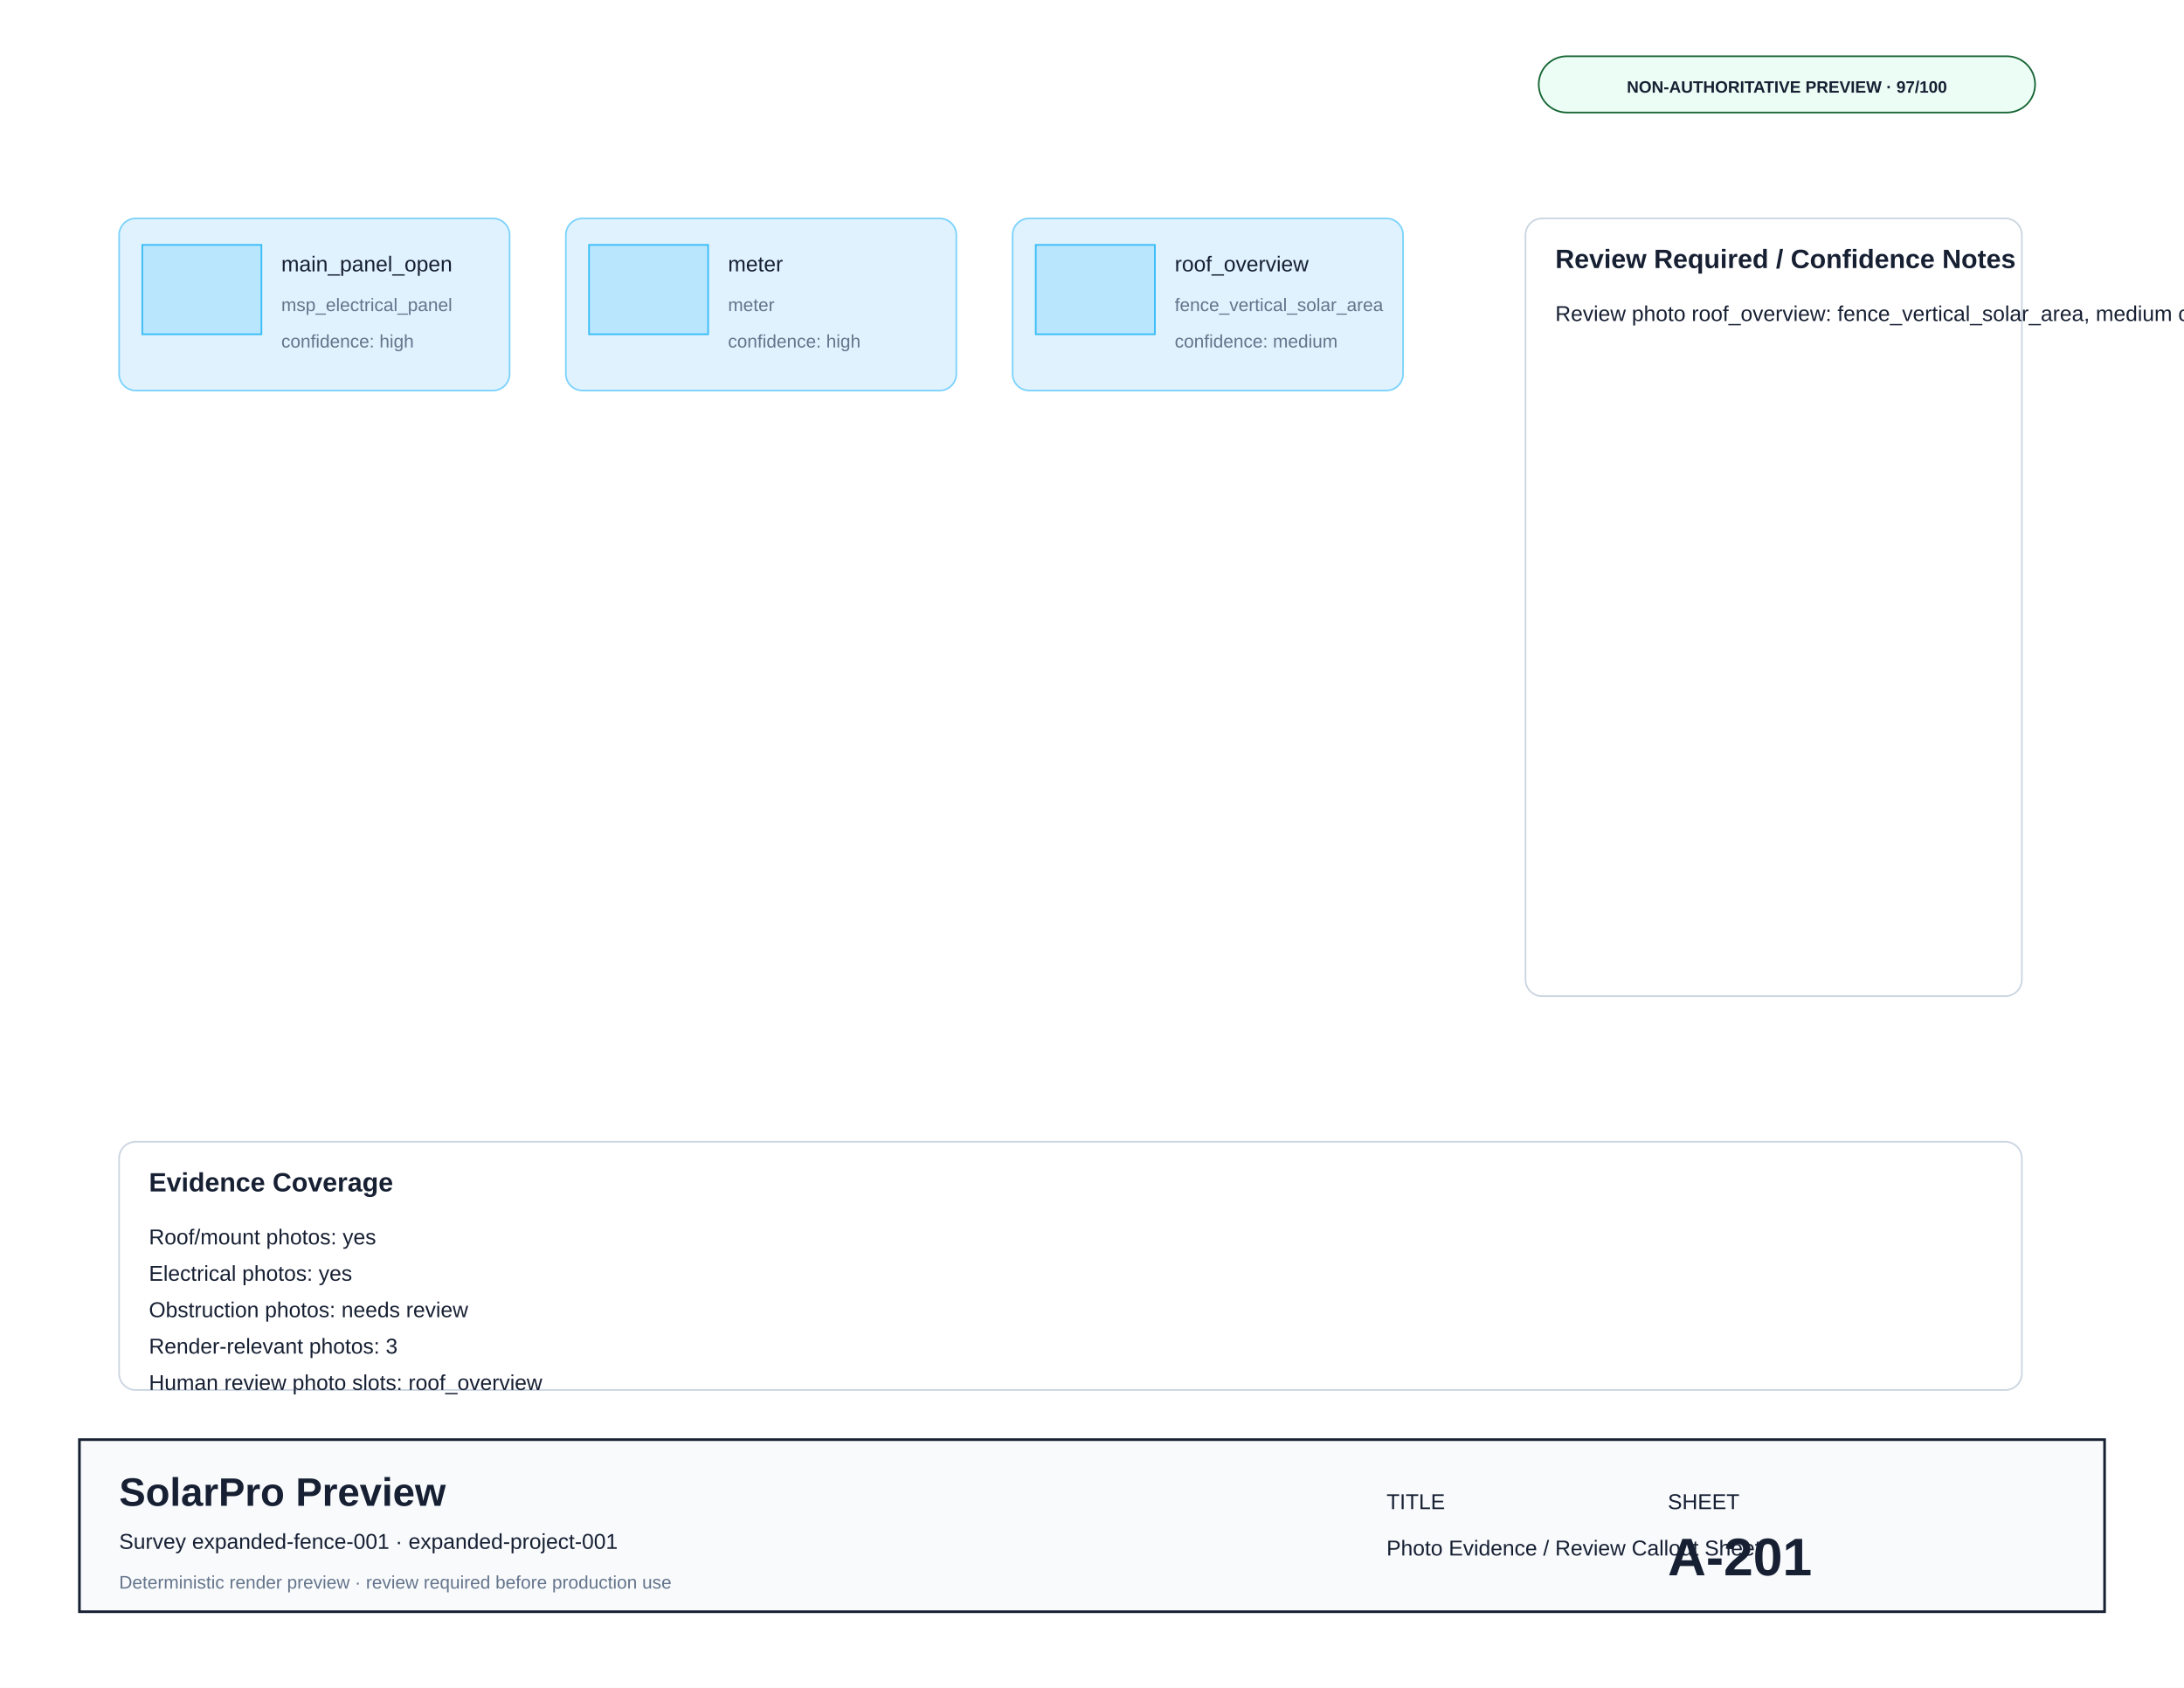
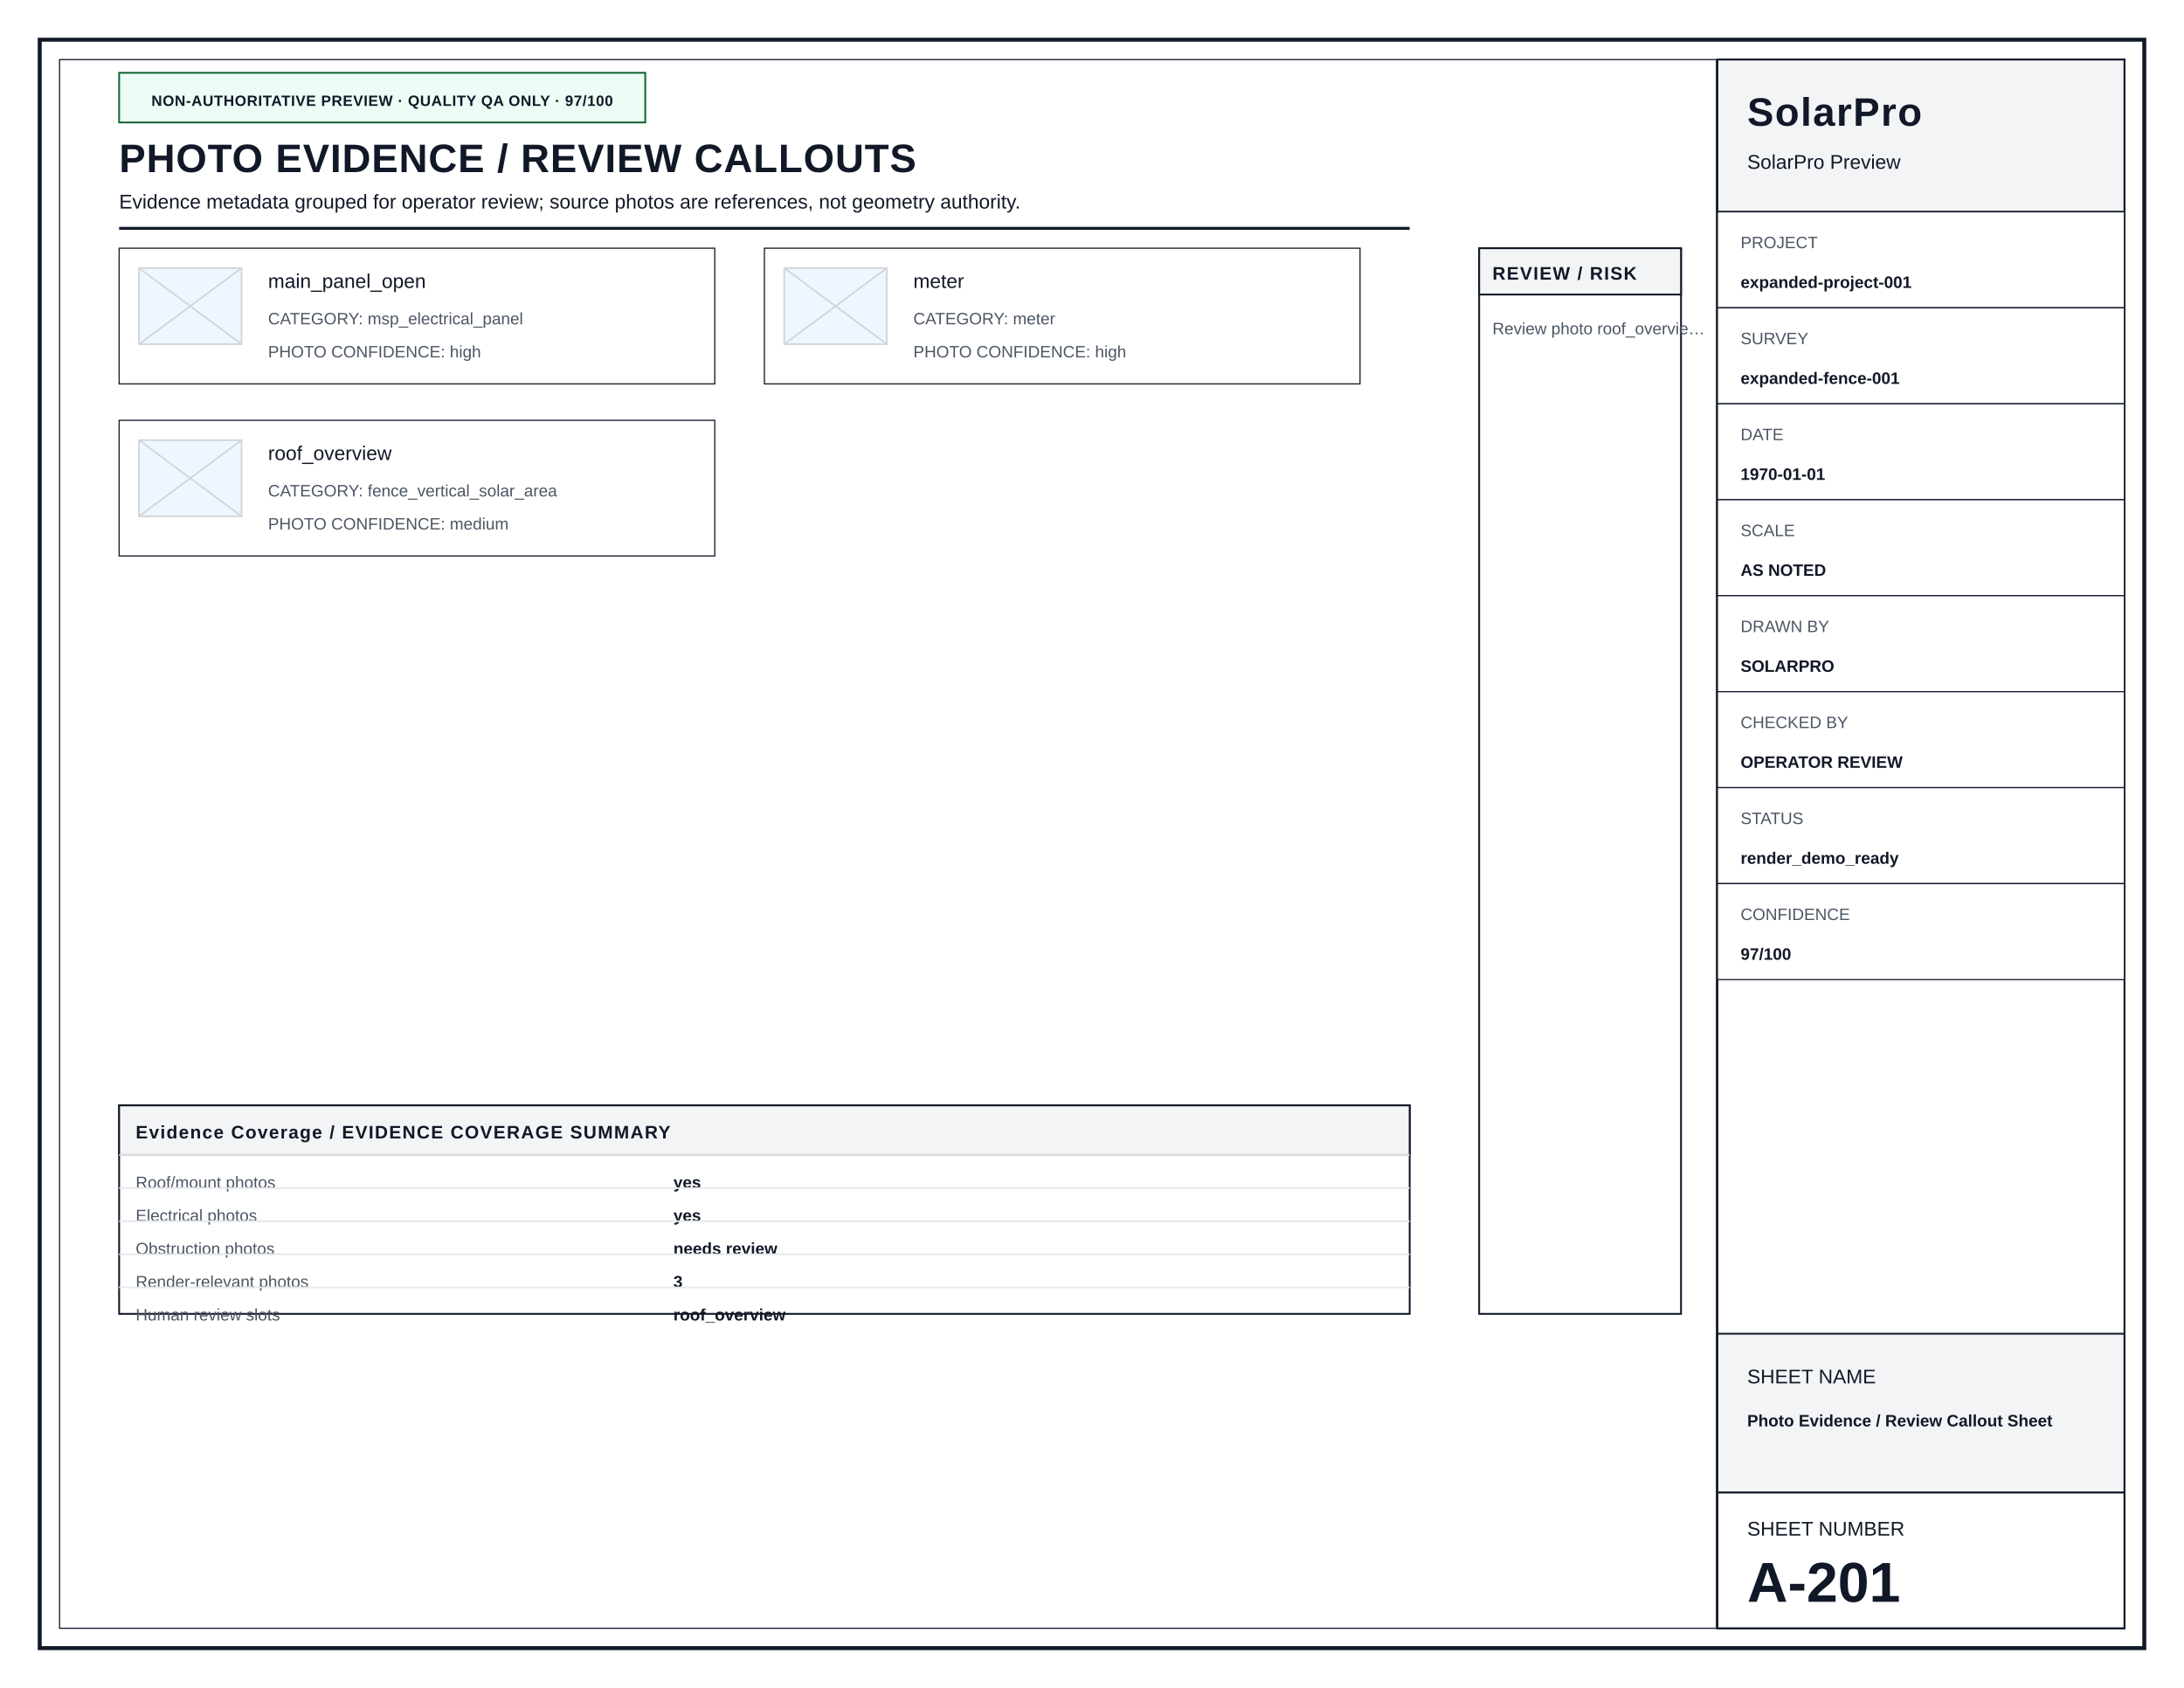
<svg xmlns="http://www.w3.org/2000/svg" width="1320" height="1020" viewBox="0 0 1320 1020" role="img">
  <defs>
-     <style>.title{font:700 24px Arial,sans-serif;fill:#172033}.sheetno{font:800 32px Arial,sans-serif;fill:#172033}.metric{font:800 28px Arial,sans-serif;fill:#172033}.panelTitle{font:700 16px Arial,sans-serif;fill:#172033}.label{font:700 15px Arial,sans-serif;fill:#172033}.small{font:13px Arial,sans-serif;fill:#172033}.tiny{font:11px Arial,sans-serif;fill:#64748b}.badge{font:700 14px Arial,sans-serif;fill:#172033}.stamp{font:700 10px Arial,sans-serif;fill:#172033}</style>
+     <style>.title{font:800 24px Arial,sans-serif;letter-spacing:.8px;fill:#111827}.drawingTitle{font:800 24px Arial,sans-serif;letter-spacing:.5px;fill:#111827}.sheetno{font:900 34px Arial,sans-serif;fill:#111827}.metric{font:800 24px Arial,sans-serif;fill:#111827}.panelTitle{font:800 14px Arial,sans-serif;letter-spacing:.4px;fill:#111827}.tableHead{font:800 11px Arial,sans-serif;letter-spacing:.7px;fill:#111827}.label{font:800 14px Arial,sans-serif;fill:#111827}.small{font:12px Arial,sans-serif;fill:#111827}.tiny{font:10px Arial,sans-serif;fill:#4b5563}.tinyStrong{font:700 10px Arial,sans-serif;fill:#111827}.callout{font:700 10px Arial,sans-serif;letter-spacing:.25px;fill:#111827}.badge{font:700 12px Arial,sans-serif;fill:#111827}.stamp{font:800 9px Arial,sans-serif;letter-spacing:.3px;fill:#111827}</style>
  </defs>
  <rect width="100%" height="100%" fill="#ffffff" />
  <g>
-     <rect x="72" y="132" width="236" height="104" rx="10" fill="#e0f2fe" stroke="#7dd3fc" />
-     <rect x="86" y="148" width="72" height="54" fill="#bae6fd" stroke="#38bdf8" />
-     <text x="170" y="164" class="small">main_panel_open</text>
-     <text x="170" y="188" class="tiny">msp_electrical_panel</text>
-     <text x="170" y="210" class="tiny">confidence: high</text>
+     <rect x="24" y="24" width="1272" height="972" fill="none" stroke="#111827" stroke-width="2.4" />
+     <rect x="36" y="36" width="1248" height="948" fill="none" stroke="#111827" stroke-width="0.7" />
+     <line x1="1038" y1="36" x2="1038" y2="984" stroke="#111827" stroke-width="1.8" />
+   </g>
+   <text x="72" y="104" class="drawingTitle">PHOTO EVIDENCE / REVIEW CALLOUTS</text>
+   <text x="72" y="126" class="small">Evidence metadata grouped for operator review; source photos are references, not geometry authority.</text>
+   <line x1="72" y1="138" x2="852" y2="138" stroke="#111827" stroke-width="1.8" />
+   <g>
+     <rect x="72" y="150" width="360" height="82" fill="#fff" stroke="#111827" stroke-width="0.7" />
+     <rect x="84" y="162" width="62" height="46" fill="#eff6ff" stroke="#d1d5db" />
+     <line x1="84" y1="162" x2="146" y2="208" stroke="#d1d5db" />
+     <line x1="146" y1="162" x2="84" y2="208" stroke="#d1d5db" />
+     <text x="162" y="174" class="small">main_panel_open</text>
+     <text x="162" y="196" class="tiny">CATEGORY: msp_electrical_panel</text>
+     <text x="162" y="216" class="tiny">PHOTO CONFIDENCE: high</text>
  </g>
  <g>
-     <rect x="342" y="132" width="236" height="104" rx="10" fill="#e0f2fe" stroke="#7dd3fc" />
-     <rect x="356" y="148" width="72" height="54" fill="#bae6fd" stroke="#38bdf8" />
-     <text x="440" y="164" class="small">meter</text>
-     <text x="440" y="188" class="tiny">meter</text>
-     <text x="440" y="210" class="tiny">confidence: high</text>
+     <rect x="462" y="150" width="360" height="82" fill="#fff" stroke="#111827" stroke-width="0.7" />
+     <rect x="474" y="162" width="62" height="46" fill="#eff6ff" stroke="#d1d5db" />
+     <line x1="474" y1="162" x2="536" y2="208" stroke="#d1d5db" />
+     <line x1="536" y1="162" x2="474" y2="208" stroke="#d1d5db" />
+     <text x="552" y="174" class="small">meter</text>
+     <text x="552" y="196" class="tiny">CATEGORY: meter</text>
+     <text x="552" y="216" class="tiny">PHOTO CONFIDENCE: high</text>
  </g>
  <g>
-     <rect x="612" y="132" width="236" height="104" rx="10" fill="#e0f2fe" stroke="#7dd3fc" />
-     <rect x="626" y="148" width="72" height="54" fill="#bae6fd" stroke="#38bdf8" />
-     <text x="710" y="164" class="small">roof_overview</text>
-     <text x="710" y="188" class="tiny">fence_vertical_solar_area</text>
-     <text x="710" y="210" class="tiny">confidence: medium</text>
+     <rect x="72" y="254" width="360" height="82" fill="#fff" stroke="#111827" stroke-width="0.7" />
+     <rect x="84" y="266" width="62" height="46" fill="#eff6ff" stroke="#d1d5db" />
+     <line x1="84" y1="266" x2="146" y2="312" stroke="#d1d5db" />
+     <line x1="146" y1="266" x2="84" y2="312" stroke="#d1d5db" />
+     <text x="162" y="278" class="small">roof_overview</text>
+     <text x="162" y="300" class="tiny">CATEGORY: fence_vertical_solar_area</text>
+     <text x="162" y="320" class="tiny">PHOTO CONFIDENCE: medium</text>
  </g>
  <g>
-     <rect x="922" y="132" width="300" height="470" rx="10" fill="#ffffff" stroke="#cbd5e1" />
-     <text x="940" y="162" class="panelTitle">Review Required / Confidence Notes</text>
-     <text x="940" y="194" class="small">Review photo roof_overview: fence_vertical_solar_area, medium confidenc…</text>
+     <rect x="72" y="668" width="780" height="126" fill="#fff" stroke="#111827" stroke-width="1.1" />
+     <rect x="72" y="668" width="780" height="30" fill="#f3f4f6" stroke="#111827" stroke-width="1.1" />
+     <text x="82" y="688" class="tableHead">Evidence Coverage / EVIDENCE COVERAGE SUMMARY</text>
+     <line x1="72" y1="698" x2="852" y2="698" stroke="#e5e7eb" />
+     <text x="82" y="718" class="tiny">Roof/mount photos</text>
+     <text x="407" y="718" class="tinyStrong">yes</text>
+     <line x1="72" y1="718" x2="852" y2="718" stroke="#e5e7eb" />
+     <text x="82" y="738" class="tiny">Electrical photos</text>
+     <text x="407" y="738" class="tinyStrong">yes</text>
+     <line x1="72" y1="738" x2="852" y2="738" stroke="#e5e7eb" />
+     <text x="82" y="758" class="tiny">Obstruction photos</text>
+     <text x="407" y="758" class="tinyStrong">needs review</text>
+     <line x1="72" y1="758" x2="852" y2="758" stroke="#e5e7eb" />
+     <text x="82" y="778" class="tiny">Render-relevant photos</text>
+     <text x="407" y="778" class="tinyStrong">3</text>
+     <line x1="72" y1="778" x2="852" y2="778" stroke="#e5e7eb" />
+     <text x="82" y="798" class="tiny">Human review slots</text>
+     <text x="407" y="798" class="tinyStrong">roof_overview</text>
  </g>
  <g>
-     <rect x="72" y="690" width="1150" height="150" rx="10" fill="#ffffff" stroke="#cbd5e1" />
-     <text x="90" y="720" class="panelTitle">Evidence Coverage</text>
-     <text x="90" y="752" class="small">Roof/mount photos: yes</text>
-     <text x="90" y="774" class="small">Electrical photos: yes</text>
-     <text x="90" y="796" class="small">Obstruction photos: needs review</text>
-     <text x="90" y="818" class="small">Render-relevant photos: 3</text>
-     <text x="90" y="840" class="small">Human review photo slots: roof_overview</text>
+     <rect x="894" y="150" width="122" height="644" fill="#fff" stroke="#111827" stroke-width="1.1" />
+     <rect x="894" y="150" width="122" height="28" fill="#f3f4f6" stroke="#111827" stroke-width="1.1" />
+     <text x="902" y="169" class="tableHead">REVIEW / RISK</text>
+     <text x="902" y="202" class="tiny">Review photo roof_overvie…</text>
  </g>
  <g>
-     <rect x="48" y="870" width="1224" height="104" fill="#f8fafc" stroke="#172033" stroke-width="1.6" />
-     <text x="72" y="910" class="title">SolarPro Preview</text>
-     <text x="72" y="936" class="small">Survey expanded-fence-001 · expanded-project-001</text>
-     <text x="72" y="960" class="tiny">Deterministic render preview · review required before production use</text>
-     <text x="1008" y="912" class="small">SHEET</text>
-     <text x="1008" y="952" class="sheetno">A-201</text>
-     <text x="838" y="912" class="small">TITLE</text>
-     <text x="838" y="940" class="small">Photo Evidence / Review Callout Sheet</text>
+     <rect x="1038" y="36" width="246" height="948" fill="#fff" stroke="#111827" stroke-width="1.1" />
+     <rect x="1038" y="36" width="246" height="92" fill="#f3f4f6" stroke="#111827" stroke-width="1.1" />
+     <text x="1056" y="76" class="title">SolarPro</text>
+     <text x="1056" y="102" class="small">SolarPro Preview</text>
+     <rect x="1038" y="128" width="246" height="58" fill="#fff" stroke="#111827" stroke-width="0.7" />
+     <text x="1052" y="150" class="tiny">PROJECT</text>
+     <text x="1052" y="174" class="tinyStrong">expanded-project-001</text>
+     <rect x="1038" y="186" width="246" height="58" fill="#fff" stroke="#111827" stroke-width="0.7" />
+     <text x="1052" y="208" class="tiny">SURVEY</text>
+     <text x="1052" y="232" class="tinyStrong">expanded-fence-001</text>
+     <rect x="1038" y="244" width="246" height="58" fill="#fff" stroke="#111827" stroke-width="0.7" />
+     <text x="1052" y="266" class="tiny">DATE</text>
+     <text x="1052" y="290" class="tinyStrong">1970-01-01</text>
+     <rect x="1038" y="302" width="246" height="58" fill="#fff" stroke="#111827" stroke-width="0.7" />
+     <text x="1052" y="324" class="tiny">SCALE</text>
+     <text x="1052" y="348" class="tinyStrong">AS NOTED</text>
+     <rect x="1038" y="360" width="246" height="58" fill="#fff" stroke="#111827" stroke-width="0.7" />
+     <text x="1052" y="382" class="tiny">DRAWN BY</text>
+     <text x="1052" y="406" class="tinyStrong">SOLARPRO</text>
+     <rect x="1038" y="418" width="246" height="58" fill="#fff" stroke="#111827" stroke-width="0.7" />
+     <text x="1052" y="440" class="tiny">CHECKED BY</text>
+     <text x="1052" y="464" class="tinyStrong">OPERATOR REVIEW</text>
+     <rect x="1038" y="476" width="246" height="58" fill="#fff" stroke="#111827" stroke-width="0.7" />
+     <text x="1052" y="498" class="tiny">STATUS</text>
+     <text x="1052" y="522" class="tinyStrong">render_demo_ready</text>
+     <rect x="1038" y="534" width="246" height="58" fill="#fff" stroke="#111827" stroke-width="0.7" />
+     <text x="1052" y="556" class="tiny">CONFIDENCE</text>
+     <text x="1052" y="580" class="tinyStrong">97/100</text>
+     <rect x="1038" y="806" width="246" height="96" fill="#f3f4f6" stroke="#111827" stroke-width="1.1" />
+     <text x="1056" y="836" class="small">SHEET NAME</text>
+     <text x="1056" y="862" class="tinyStrong">Photo Evidence / Review Callout Sheet</text>
+     <rect x="1038" y="902" width="246" height="82" fill="#fff" stroke="#111827" stroke-width="1.1" />
+     <text x="1056" y="928" class="small">SHEET NUMBER</text>
+     <text x="1056" y="968" class="sheetno">A-201</text>
  </g>
  <g>
-     <rect x="930" y="34" width="300" height="34" rx="17" fill="#ecfdf5" stroke="#166534" />
-     <text x="1080" y="56" text-anchor="middle" class="stamp">NON-AUTHORITATIVE PREVIEW · 97/100</text>
+     <rect x="72" y="44" width="318" height="30" fill="#ecfdf5" stroke="#166534" stroke-width="1.1" />
+     <text x="231" y="64" text-anchor="middle" class="stamp">NON-AUTHORITATIVE PREVIEW · QUALITY QA ONLY · 97/100</text>
  </g>
</svg>
